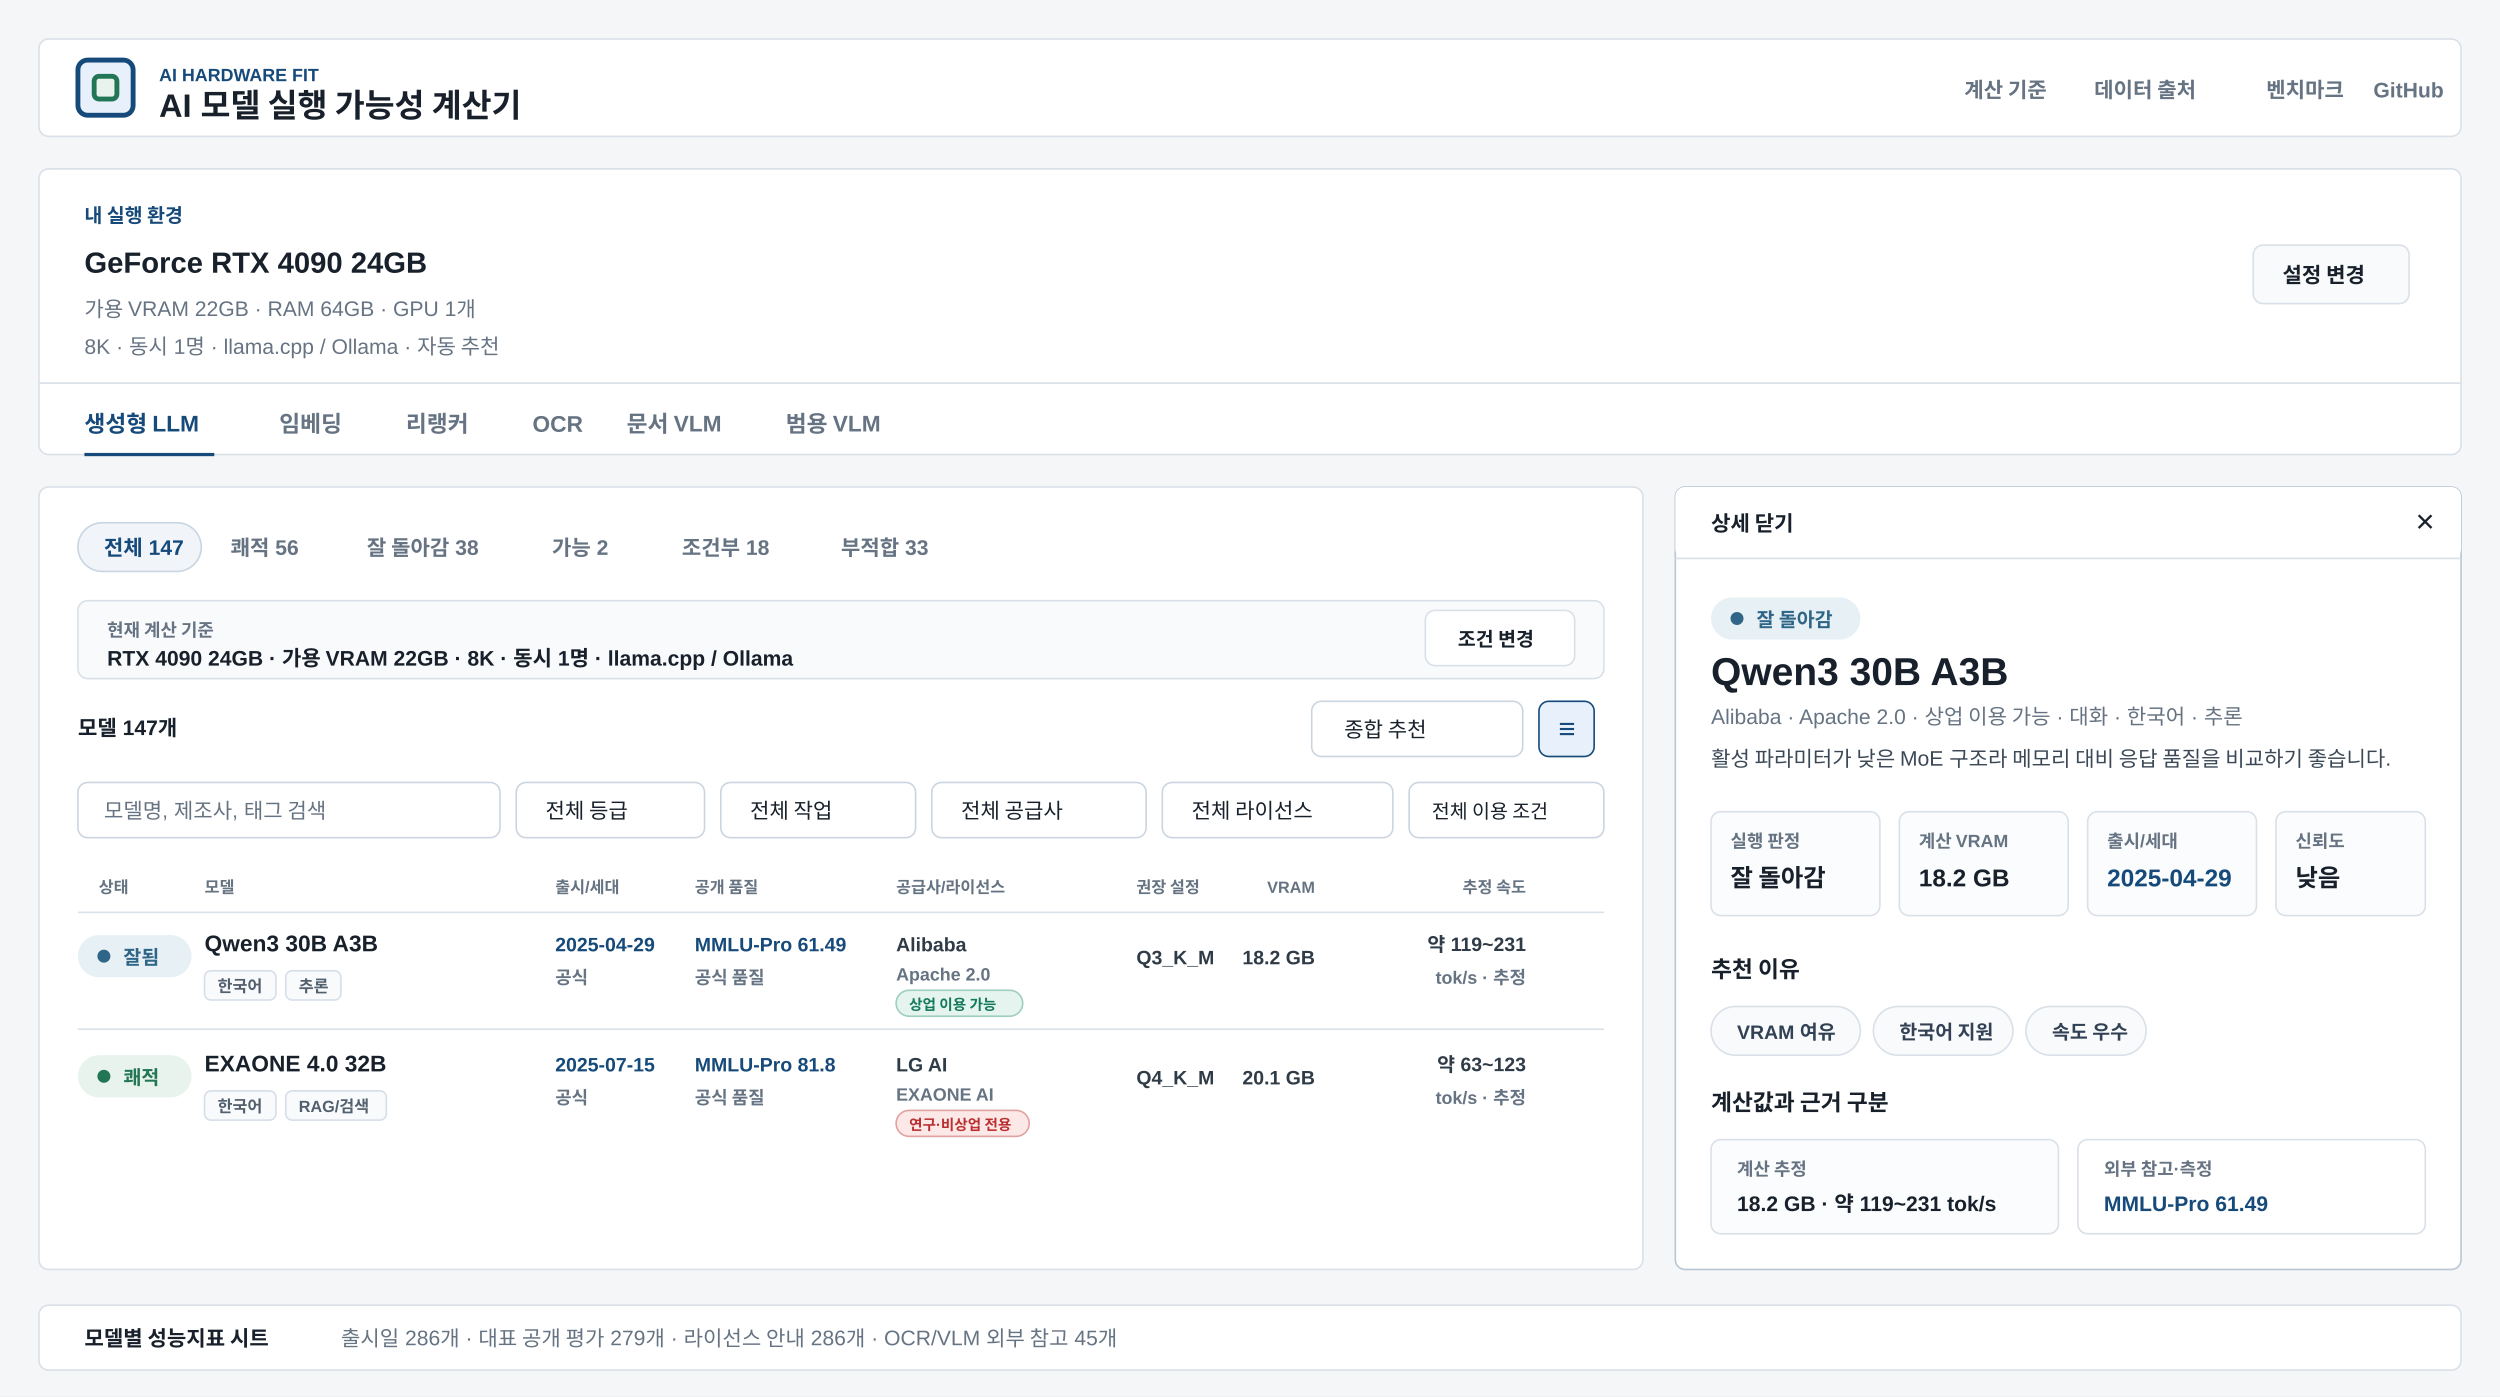
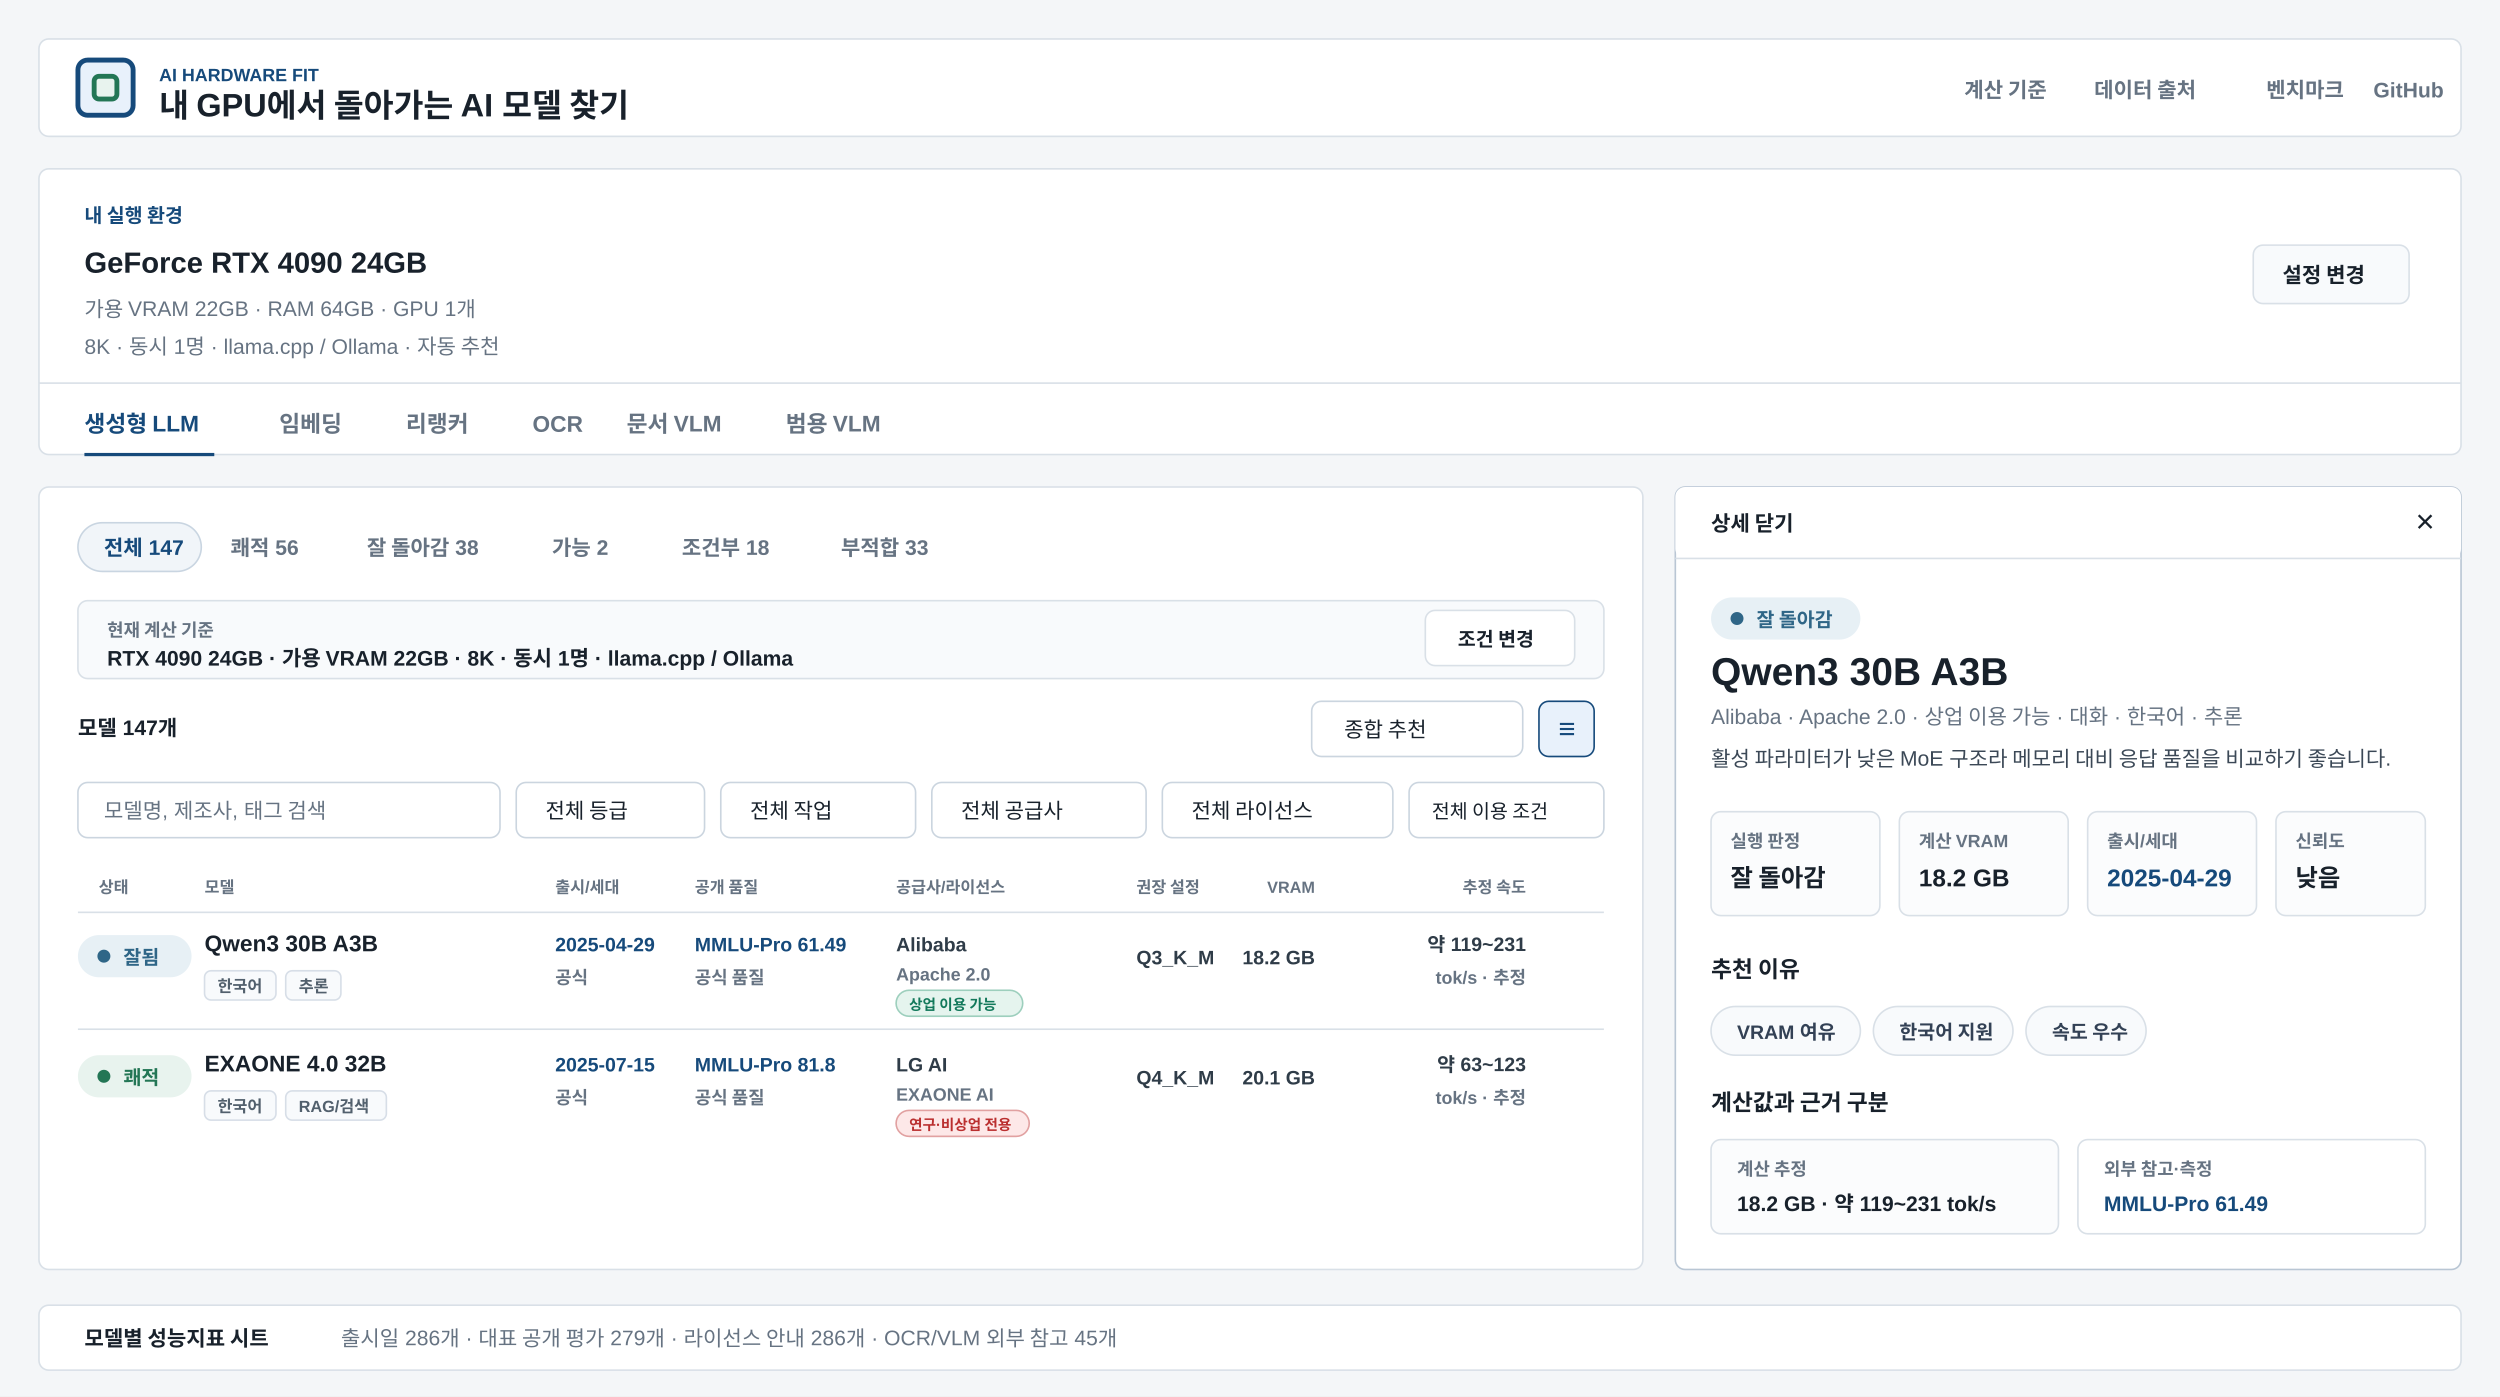
<svg xmlns="http://www.w3.org/2000/svg" width="1540" height="860" viewBox="0 0 1540 860" fill="none" role="img" aria-label="AI Hardware Fit current UI preview with release, benchmark, license status, and detail panel">
  <rect width="1540" height="860" fill="#F4F6F8" />
  <rect x="24" y="24" width="1492" height="60" rx="6" fill="#FFFFFF" stroke="#D9E0E7" />
  <rect x="48" y="37" width="34" height="34" rx="6" fill="#E8F1FB" stroke="#164A7B" stroke-width="3" />
  <rect x="58" y="47" width="14" height="14" rx="3" fill="#E8F3EE" stroke="#237655" stroke-width="3" />
  <text x="98" y="50" font-family="Arial, sans-serif" font-size="11" font-weight="700" fill="#164A7B">AI HARDWARE FIT</text>
-   <text x="98" y="72" font-family="Arial, sans-serif" font-size="20" font-weight="700" fill="#18212B">AI 모델 실행 가능성 계산기</text>
+   <text x="98" y="72" font-family="Arial, sans-serif" font-size="20" font-weight="700" fill="#18212B">내 GPU에서 돌아가는 AI 모델 찾기</text>
  <text x="1210" y="60" font-family="Arial, sans-serif" font-size="13" font-weight="700" fill="#667382">계산 기준</text>
  <text x="1290" y="60" font-family="Arial, sans-serif" font-size="13" font-weight="700" fill="#667382">데이터 출처</text>
  <text x="1396" y="60" font-family="Arial, sans-serif" font-size="13" font-weight="700" fill="#667382">벤치마크</text>
  <text x="1462" y="60" font-family="Arial, sans-serif" font-size="13" font-weight="700" fill="#667382">GitHub</text>
  <rect x="24" y="104" width="1492" height="176" rx="6" fill="#FFFFFF" stroke="#D9E0E7" />
  <text x="52" y="137" font-family="Arial, sans-serif" font-size="12" font-weight="700" fill="#164A7B">내 실행 환경</text>
  <text x="52" y="168" font-family="Arial, sans-serif" font-size="18" font-weight="700" fill="#18212B">GeForce RTX 4090 24GB</text>
  <text x="52" y="195" font-family="Arial, sans-serif" font-size="13" fill="#667382">가용 VRAM 22GB · RAM 64GB · GPU 1개</text>
  <text x="52" y="218" font-family="Arial, sans-serif" font-size="13" fill="#667382">8K · 동시 1명 · llama.cpp / Ollama · 자동 추천</text>
  <rect x="1388" y="151" width="96" height="36" rx="6" fill="#F8FAFC" stroke="#D9E0E7" />
  <text x="1406" y="174" font-family="Arial, sans-serif" font-size="13" font-weight="700" fill="#18212B">설정 변경</text>
  <line x1="24" y1="236" x2="1516" y2="236" stroke="#D9E0E7" />
  <g font-family="Arial, sans-serif" font-size="14" font-weight="700">
    <text x="52" y="266" fill="#164A7B">생성형 LLM</text>
    <line x1="52" y1="280" x2="132" y2="280" stroke="#164A7B" stroke-width="2" />
    <text x="172" y="266" fill="#667382">임베딩</text>
    <text x="250" y="266" fill="#667382">리랭커</text>
    <text x="328" y="266" fill="#667382">OCR</text>
    <text x="386" y="266" fill="#667382">문서 VLM</text>
    <text x="484" y="266" fill="#667382">범용 VLM</text>
  </g>
  <rect x="24" y="300" width="988" height="482" rx="6" fill="#FFFFFF" stroke="#D9E0E7" />
  <g font-family="Arial, sans-serif" font-size="13" font-weight="700">
    <rect x="48" y="322" width="76" height="30" rx="15" fill="#F1F5F9" stroke="#C9D5E1" />
    <text x="64" y="342" fill="#164A7B">전체 147</text>
    <text x="142" y="342" fill="#667382">쾌적 56</text>
    <text x="226" y="342" fill="#667382">잘 돌아감 38</text>
    <text x="340" y="342" fill="#667382">가능 2</text>
    <text x="420" y="342" fill="#667382">조건부 18</text>
    <text x="518" y="342" fill="#667382">부적합 33</text>
  </g>
  <rect x="48" y="370" width="940" height="48" rx="6" fill="#F8FAFC" stroke="#D9E0E7" />
  <text x="66" y="392" font-family="Arial, sans-serif" font-size="11" font-weight="700" fill="#667382">현재 계산 기준</text>
  <text x="66" y="410" font-family="Arial, sans-serif" font-size="13" font-weight="700" fill="#18212B">RTX 4090 24GB · 가용 VRAM 22GB · 8K · 동시 1명 · llama.cpp / Ollama</text>
  <rect x="878" y="376" width="92" height="34" rx="6" fill="#FFFFFF" stroke="#D9E0E7" />
  <text x="898" y="398" font-family="Arial, sans-serif" font-size="12" font-weight="700" fill="#18212B">조건 변경</text>
  <text x="48" y="453" font-family="Arial, sans-serif" font-size="13" font-weight="700" fill="#18212B">모델 147개</text>
  <rect x="808" y="432" width="130" height="34" rx="6" fill="#FFFFFF" stroke="#CBD5DF" />
  <text x="828" y="454" font-family="Arial, sans-serif" font-size="13" fill="#18212B">종합 추천</text>
  <rect x="948" y="432" width="34" height="34" rx="6" fill="#E8F1FB" stroke="#164A7B" />
  <text x="960" y="455" font-family="Arial, sans-serif" font-size="18" font-weight="700" fill="#164A7B">≡</text>
  <rect x="48" y="482" width="260" height="34" rx="6" fill="#FFFFFF" stroke="#CBD5DF" />
  <text x="64" y="504" font-family="Arial, sans-serif" font-size="13" fill="#667382">모델명, 제조사, 태그 검색</text>
  <rect x="318" y="482" width="116" height="34" rx="6" fill="#FFFFFF" stroke="#CBD5DF" />
  <text x="336" y="504" font-family="Arial, sans-serif" font-size="13" fill="#18212B">전체 등급</text>
  <rect x="444" y="482" width="120" height="34" rx="6" fill="#FFFFFF" stroke="#CBD5DF" />
  <text x="462" y="504" font-family="Arial, sans-serif" font-size="13" fill="#18212B">전체 작업</text>
  <rect x="574" y="482" width="132" height="34" rx="6" fill="#FFFFFF" stroke="#CBD5DF" />
  <text x="592" y="504" font-family="Arial, sans-serif" font-size="13" fill="#18212B">전체 공급사</text>
  <rect x="716" y="482" width="142" height="34" rx="6" fill="#FFFFFF" stroke="#CBD5DF" />
  <text x="734" y="504" font-family="Arial, sans-serif" font-size="13" fill="#18212B">전체 라이선스</text>
  <rect x="868" y="482" width="120" height="34" rx="6" fill="#FFFFFF" stroke="#CBD5DF" />
  <text x="882" y="504" font-family="Arial, sans-serif" font-size="12" fill="#18212B">전체 이용 조건</text>
  <g font-family="Arial, sans-serif" font-size="10" font-weight="700" fill="#667382">
    <text x="70" y="550" text-anchor="middle">상태</text>
    <text x="126" y="550">모델</text>
    <text x="342" y="550">출시/세대</text>
    <text x="428" y="550">공개 품질</text>
    <text x="552" y="550">공급사/라이선스</text>
    <text x="700" y="550">권장 설정</text>
    <text x="810" y="550" text-anchor="end">VRAM</text>
    <text x="940" y="550" text-anchor="end">추정 속도</text>
  </g>
  <line x1="48" y1="562" x2="988" y2="562" stroke="#D9E0E7" />
  <g font-family="Arial, sans-serif">
    <rect x="48" y="576" width="70" height="26" rx="13" fill="#E7F0F5" />
    <circle cx="64" cy="589" r="4" fill="#2F6687" />
    <text x="76" y="594" font-size="12" font-weight="700" fill="#2F6687">잘됨</text>
    <text x="126" y="586" font-size="14" font-weight="700" fill="#18212B">Qwen3 30B A3B</text>
    <rect x="126" y="598" width="44" height="18" rx="4" fill="#F8FAFC" stroke="#D7DEE7" />
    <text x="134" y="611" font-size="10" font-weight="700" fill="#52606D">한국어</text>
    <rect x="176" y="598" width="34" height="18" rx="4" fill="#F8FAFC" stroke="#D7DEE7" />
    <text x="184" y="611" font-size="10" font-weight="700" fill="#52606D">추론</text>
    <text x="342" y="586" font-size="12" font-weight="800" fill="#164A7B">2025-04-29</text>
    <text x="342" y="606" font-size="11" font-weight="700" fill="#667382">공식</text>
    <text x="428" y="586" font-size="12" font-weight="800" fill="#164A7B">MMLU-Pro 61.49</text>
    <text x="428" y="606" font-size="11" font-weight="700" fill="#667382">공식 품질</text>
    <text x="552" y="586" font-size="12" font-weight="800" fill="#2F3C48">Alibaba</text>
    <text x="552" y="604" font-size="11" font-weight="700" fill="#667382">Apache 2.0</text>
    <rect x="552" y="610" width="78" height="16" rx="8" fill="#E5F4EE" stroke="#9DCFBD" />
    <text x="560" y="622" font-size="9" font-weight="700" fill="#13795B">상업 이용 가능</text>
    <text x="700" y="594" font-size="12" font-weight="800" fill="#2F3C48">Q3_K_M</text>
    <text x="810" y="594" font-size="12" font-weight="800" fill="#2F3C48" text-anchor="end">18.2 GB</text>
    <text x="940" y="586" font-size="12" font-weight="800" fill="#2F3C48" text-anchor="end">약 119~231</text>
    <text x="940" y="606" font-size="11" font-weight="700" fill="#667382" text-anchor="end">tok/s · 추정</text>
    <line x1="48" y1="634" x2="988" y2="634" stroke="#D9E0E7" />
    <rect x="48" y="650" width="70" height="26" rx="13" fill="#E8F3EE" />
    <circle cx="64" cy="663" r="4" fill="#237655" />
    <text x="76" y="668" font-size="12" font-weight="700" fill="#237655">쾌적</text>
    <text x="126" y="660" font-size="14" font-weight="700" fill="#18212B">EXAONE 4.0 32B</text>
    <rect x="126" y="672" width="44" height="18" rx="4" fill="#F8FAFC" stroke="#D7DEE7" />
    <text x="134" y="685" font-size="10" font-weight="700" fill="#52606D">한국어</text>
    <rect x="176" y="672" width="62" height="18" rx="4" fill="#F8FAFC" stroke="#D7DEE7" />
    <text x="184" y="685" font-size="10" font-weight="700" fill="#52606D">RAG/검색</text>
    <text x="342" y="660" font-size="12" font-weight="800" fill="#164A7B">2025-07-15</text>
    <text x="342" y="680" font-size="11" font-weight="700" fill="#667382">공식</text>
    <text x="428" y="660" font-size="12" font-weight="800" fill="#164A7B">MMLU-Pro 81.8</text>
    <text x="428" y="680" font-size="11" font-weight="700" fill="#667382">공식 품질</text>
    <text x="552" y="660" font-size="12" font-weight="800" fill="#2F3C48">LG AI</text>
    <text x="552" y="678" font-size="11" font-weight="700" fill="#667382">EXAONE AI</text>
    <rect x="552" y="684" width="82" height="16" rx="8" fill="#FDE8E8" stroke="#E1A1A1" />
    <text x="560" y="696" font-size="9" font-weight="700" fill="#BA2F2F">연구·비상업 전용</text>
    <text x="700" y="668" font-size="12" font-weight="800" fill="#2F3C48">Q4_K_M</text>
    <text x="810" y="668" font-size="12" font-weight="800" fill="#2F3C48" text-anchor="end">20.1 GB</text>
    <text x="940" y="660" font-size="12" font-weight="800" fill="#2F3C48" text-anchor="end">약 63~123</text>
    <text x="940" y="680" font-size="11" font-weight="700" fill="#667382" text-anchor="end">tok/s · 추정</text>
  </g>
  <rect x="1032" y="300" width="484" height="482" rx="6" fill="#FFFFFF" stroke="#B9C6D4" />
  <rect x="1032" y="300" width="484" height="44" rx="6" fill="#FFFFFF" />
  <line x1="1032" y1="344" x2="1516" y2="344" stroke="#D9E0E7" />
  <text x="1054" y="327" font-family="Arial, sans-serif" font-size="13" font-weight="700" fill="#18212B">상세 닫기</text>
  <text x="1488" y="328" font-family="Arial, sans-serif" font-size="20" fill="#18212B">×</text>
  <rect x="1054" y="368" width="92" height="26" rx="13" fill="#E7F0F5" />
  <circle cx="1070" cy="381" r="4" fill="#2F6687" />
  <text x="1082" y="386" font-family="Arial, sans-serif" font-size="12" font-weight="700" fill="#2F6687">잘 돌아감</text>
  <text x="1054" y="422" font-family="Arial, sans-serif" font-size="24" font-weight="700" fill="#18212B">Qwen3 30B A3B</text>
  <text x="1054" y="446" font-family="Arial, sans-serif" font-size="13" fill="#667382">Alibaba · Apache 2.0 · 상업 이용 가능 · 대화 · 한국어 · 추론</text>
  <text x="1054" y="472" font-family="Arial, sans-serif" font-size="13" fill="#3B4856">활성 파라미터가 낮은 MoE 구조라 메모리 대비 응답 품질을 비교하기 좋습니다.</text>
  <g font-family="Arial, sans-serif">
    <rect x="1054" y="500" width="104" height="64" rx="6" fill="#FBFCFD" stroke="#D9E0E7" />
    <text x="1066" y="522" font-size="11" font-weight="700" fill="#667382">실행 판정</text>
    <text x="1066" y="546" font-size="15" font-weight="700" fill="#18212B">잘 돌아감</text>
    <rect x="1170" y="500" width="104" height="64" rx="6" fill="#FBFCFD" stroke="#D9E0E7" />
    <text x="1182" y="522" font-size="11" font-weight="700" fill="#667382">계산 VRAM</text>
    <text x="1182" y="546" font-size="15" font-weight="700" fill="#18212B">18.2 GB</text>
    <rect x="1286" y="500" width="104" height="64" rx="6" fill="#FBFCFD" stroke="#D9E0E7" />
    <text x="1298" y="522" font-size="11" font-weight="700" fill="#667382">출시/세대</text>
    <text x="1298" y="546" font-size="15" font-weight="700" fill="#164A7B">2025-04-29</text>
    <rect x="1402" y="500" width="92" height="64" rx="6" fill="#FBFCFD" stroke="#D9E0E7" />
    <text x="1414" y="522" font-size="11" font-weight="700" fill="#667382">신뢰도</text>
    <text x="1414" y="546" font-size="15" font-weight="700" fill="#18212B">낮음</text>
  </g>
  <text x="1054" y="602" font-family="Arial, sans-serif" font-size="14" font-weight="700" fill="#18212B">추천 이유</text>
  <rect x="1054" y="620" width="92" height="30" rx="15" fill="#F8FAFC" stroke="#D9E0E7" />
  <text x="1070" y="640" font-family="Arial, sans-serif" font-size="12" font-weight="700" fill="#334155">VRAM 여유</text>
  <rect x="1154" y="620" width="86" height="30" rx="15" fill="#F8FAFC" stroke="#D9E0E7" />
  <text x="1170" y="640" font-family="Arial, sans-serif" font-size="12" font-weight="700" fill="#334155">한국어 지원</text>
  <rect x="1248" y="620" width="74" height="30" rx="15" fill="#F8FAFC" stroke="#D9E0E7" />
  <text x="1264" y="640" font-family="Arial, sans-serif" font-size="12" font-weight="700" fill="#334155">속도 우수</text>
  <text x="1054" y="684" font-family="Arial, sans-serif" font-size="14" font-weight="700" fill="#18212B">계산값과 근거 구분</text>
  <rect x="1054" y="702" width="214" height="58" rx="6" fill="#FBFCFD" stroke="#D9E0E7" />
  <text x="1070" y="724" font-family="Arial, sans-serif" font-size="11" font-weight="700" fill="#667382">계산 추정</text>
  <text x="1070" y="746" font-family="Arial, sans-serif" font-size="13" font-weight="700" fill="#18212B">18.2 GB · 약 119~231 tok/s</text>
  <rect x="1280" y="702" width="214" height="58" rx="6" fill="#FFFFFF" stroke="#D9E0E7" />
  <text x="1296" y="724" font-family="Arial, sans-serif" font-size="11" font-weight="700" fill="#667382">외부 참고·측정</text>
  <text x="1296" y="746" font-family="Arial, sans-serif" font-size="13" font-weight="700" fill="#164A7B">MMLU-Pro 61.49</text>
  <rect x="24" y="804" width="1492" height="40" rx="6" fill="#FFFFFF" stroke="#D9E0E7" />
  <text x="52" y="829" font-family="Arial, sans-serif" font-size="13" font-weight="700" fill="#18212B">모델별 성능지표 시트</text>
  <text x="210" y="829" font-family="Arial, sans-serif" font-size="13" fill="#667382">출시일 286개 · 대표 공개 평가 279개 · 라이선스 안내 286개 · OCR/VLM 외부 참고 45개</text>
</svg>
